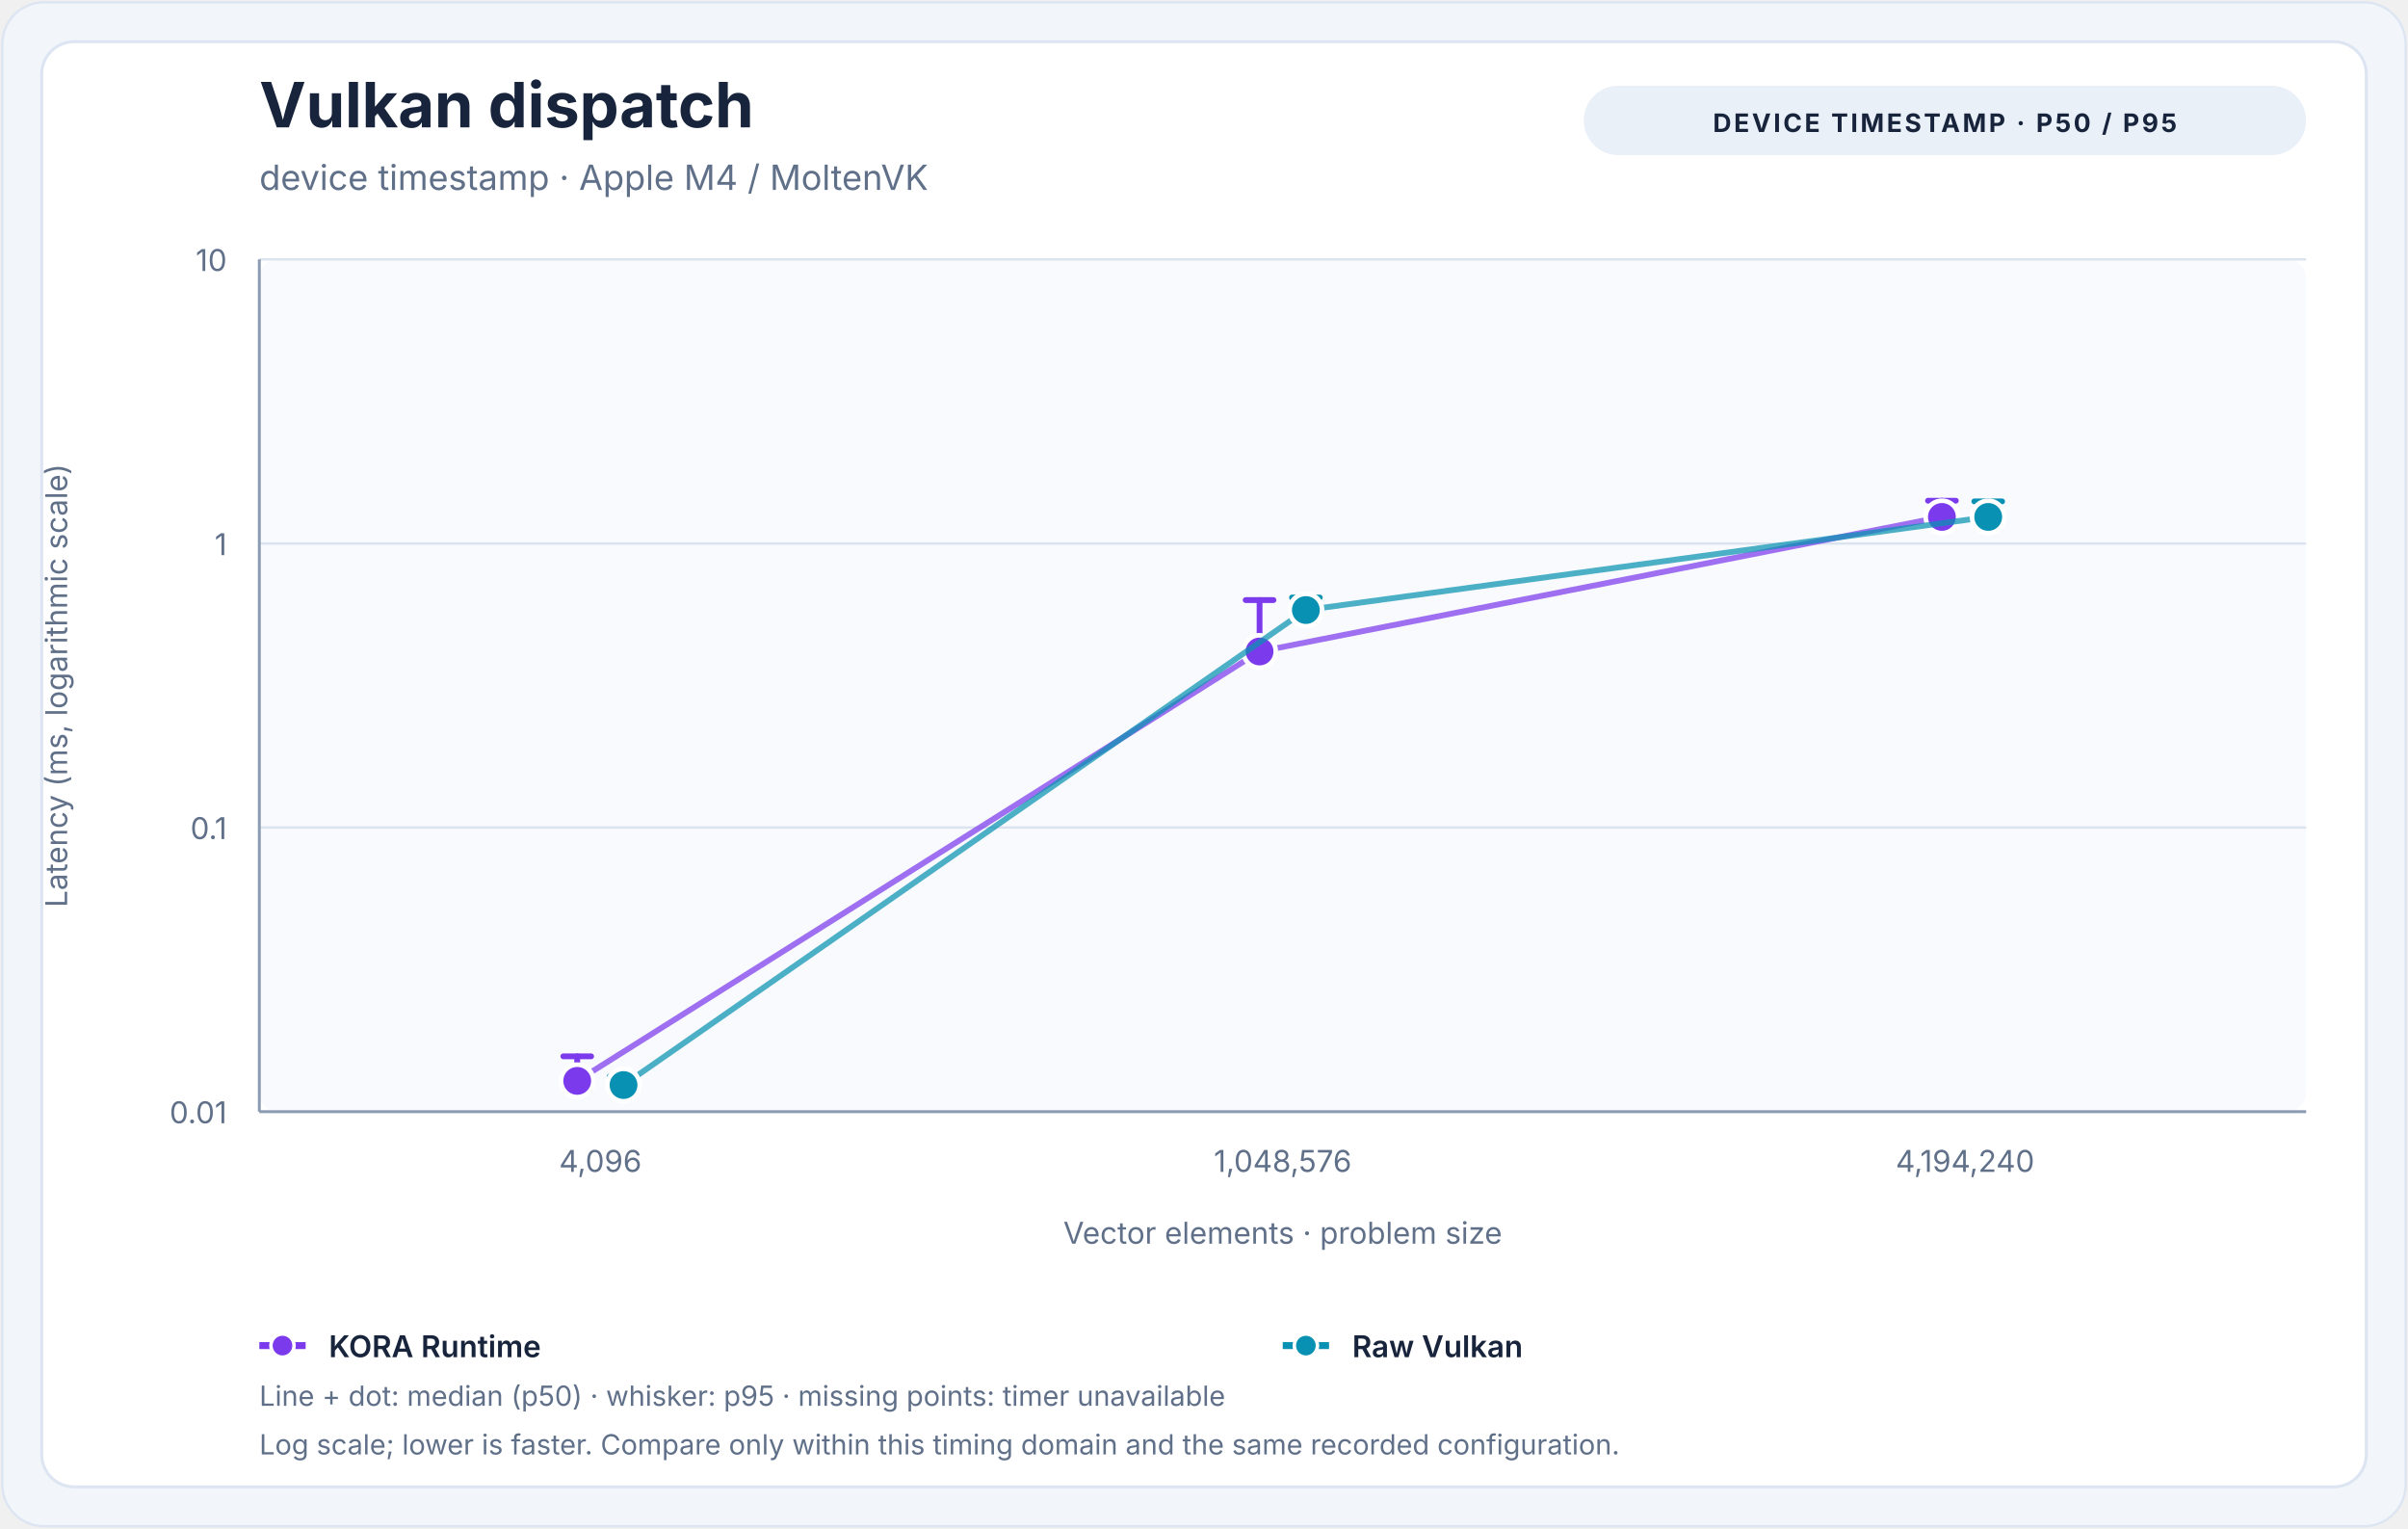
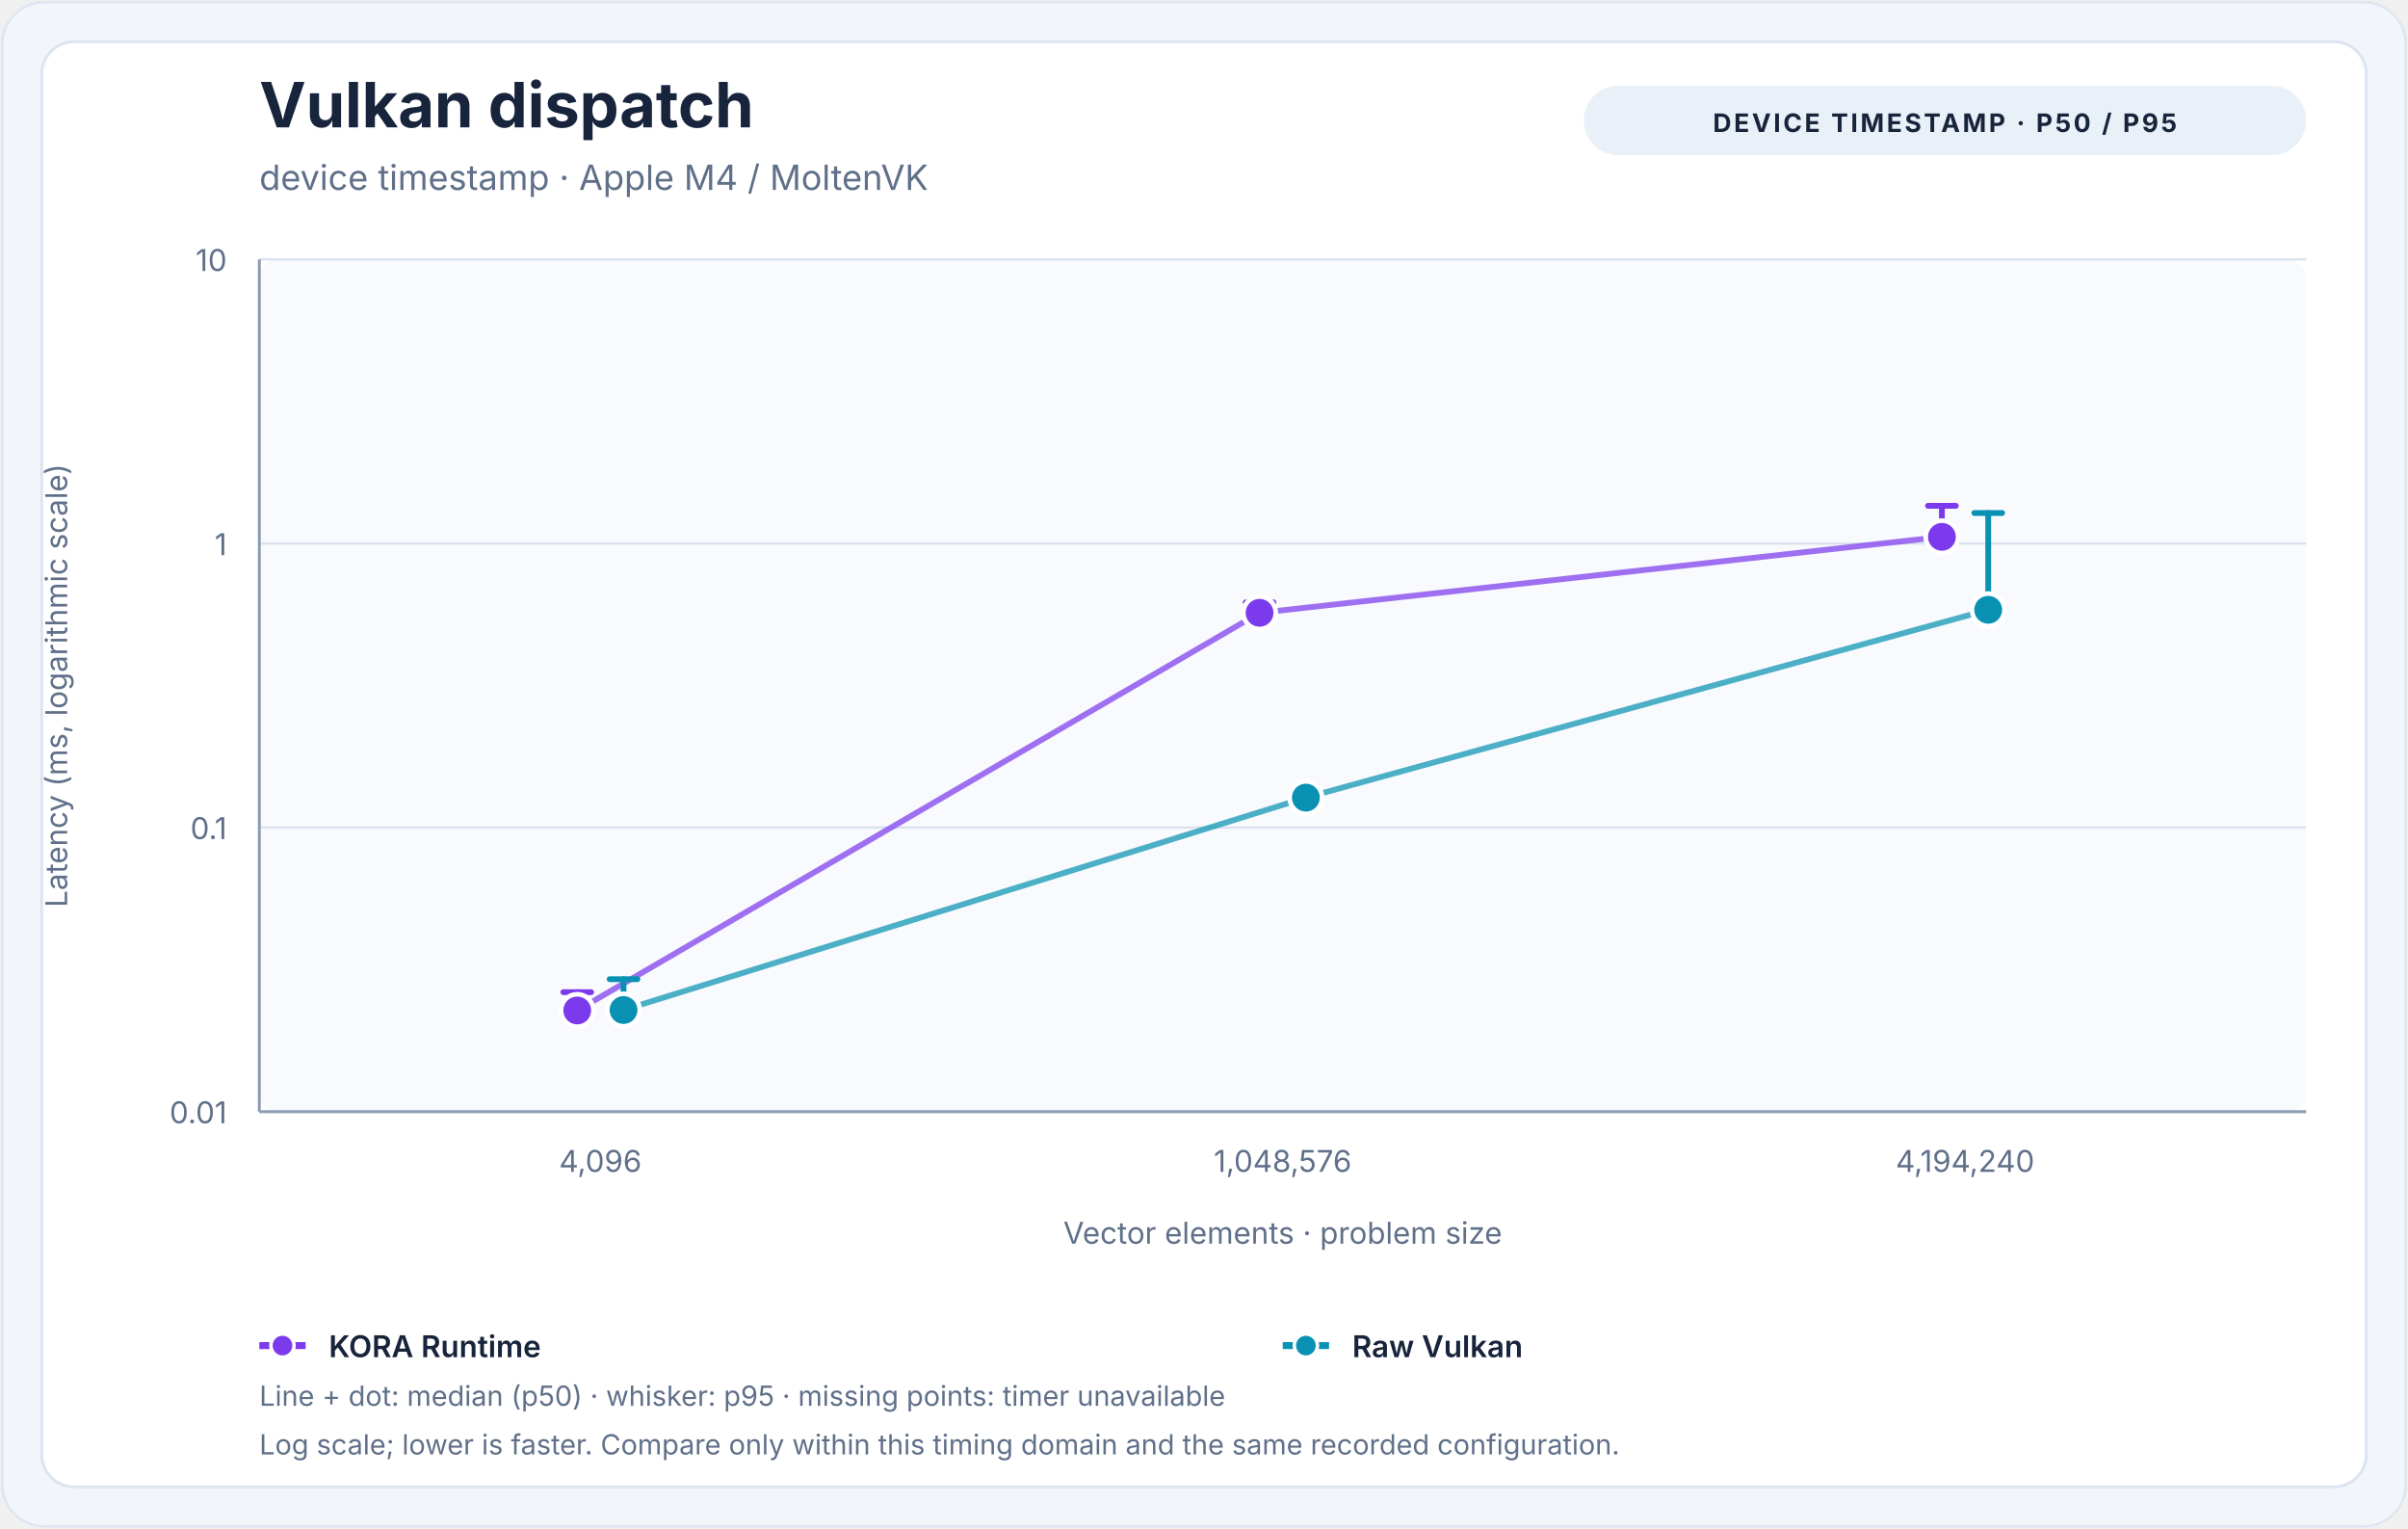
<svg xmlns="http://www.w3.org/2000/svg" viewBox="0 0 1040 660" role="img" aria-labelledby="title desc">
  <style>text{font-family:Inter,-apple-system,BlinkMacSystemFont,"Segoe UI",Arial,sans-serif;fill:#17243b}.muted{fill:#607089}.grid{stroke:#dbe3ef;stroke-width:1}.axis{stroke:#8b9bb1;stroke-width:1.25}.whisker{stroke-width:2.5;stroke-linecap:round}.median{stroke:#fff;stroke-width:2}.series-line{fill:none;stroke-width:2.5;stroke-linecap:round;stroke-linejoin:round;opacity:.72}.card{fill:#fff;stroke:#dce5f1;stroke-width:1.3}.plot-bg{fill:#f8fafd}.pill{fill:#eaf0f8}.tick{font-variant-numeric:tabular-nums}</style>
  <rect x="1" y="1" width="1038" height="658" rx="18" fill="#f2f6fb" stroke="#dce5f1" />
  <rect class="card" x="18" y="18" width="1004" height="624" rx="14" />
  <text x="112" y="55" font-size="27" font-weight="700">Vulkan dispatch</text>
  <text class="muted" x="112" y="82" font-size="15">device timestamp · Apple M4 / MoltenVK</text>
  <rect class="pill" x="684" y="37" width="312" height="30" rx="15" />
  <text x="840" y="57" text-anchor="middle" font-size="11" font-weight="700" letter-spacing="1.1">DEVICE TIMESTAMP · P50 / P95</text>
  <rect class="plot-bg" x="112" y="112" width="884" height="368" rx="8" />
  <line class="grid" x1="112" y1="480.0" x2="996" y2="480.0" />
  <text class="muted tick" x="98" y="485.0" text-anchor="end" font-size="13">0.01</text>
  <line class="grid" x1="112" y1="357.3" x2="996" y2="357.3" />
  <text class="muted tick" x="98" y="362.3" text-anchor="end" font-size="13">0.1</text>
  <line class="grid" x1="112" y1="234.7" x2="996" y2="234.7" />
  <text class="muted tick" x="98" y="239.7" text-anchor="end" font-size="13">1</text>
  <line class="grid" x1="112" y1="112.0" x2="996" y2="112.0" />
  <text class="muted tick" x="98" y="117.0" text-anchor="end" font-size="13">10</text>
  <line class="axis" x1="112" y1="112" x2="112" y2="480" />
  <line class="axis" x1="112" y1="480" x2="996" y2="480" />
  <text class="muted" x="29" y="296.0" transform="rotate(-90 29 296.0)" text-anchor="middle" font-size="13">Latency (ms, logarithmic scale)</text>
  <text class="muted" x="554.0" y="537" text-anchor="middle" font-size="13">Vector elements · problem size</text>
  <text class="muted tick" x="259.3" y="506" text-anchor="middle" font-size="13">4,096</text>
  <text class="muted tick" x="554.0" y="506" text-anchor="middle" font-size="13">1,048,576</text>
  <text class="muted tick" x="848.7" y="506" text-anchor="middle" font-size="13">4,194,240</text>
-   <path class="series-line" stroke="#7c3aed" d="M 249.3 466.7 L 544.0 281.3 L 838.7 223.2" />
-   <line class="whisker" stroke="#7c3aed" x1="249.3" y1="456.1" x2="249.3" y2="466.7" />
-   <line class="whisker" stroke="#7c3aed" x1="243.3" y1="456.1" x2="255.3" y2="456.1" />
-   <circle class="median" fill="#7c3aed" cx="249.3" cy="466.7" r="7" />
-   <line class="whisker" stroke="#7c3aed" x1="544.0" y1="259.1" x2="544.0" y2="281.3" />
-   <line class="whisker" stroke="#7c3aed" x1="538.0" y1="259.1" x2="550.0" y2="259.1" />
-   <circle class="median" fill="#7c3aed" cx="544.0" cy="281.3" r="7" />
-   <line class="whisker" stroke="#7c3aed" x1="838.7" y1="216.2" x2="838.7" y2="223.2" />
-   <line class="whisker" stroke="#7c3aed" x1="832.7" y1="216.2" x2="844.7" y2="216.2" />
-   <circle class="median" fill="#7c3aed" cx="838.7" cy="223.2" r="7" />
-   <path class="series-line" stroke="#0891b2" d="M 269.3 468.5 L 564.0 263.4 L 858.7 223.2" />
-   <line class="whisker" stroke="#0891b2" x1="269.3" y1="464.8" x2="269.3" y2="468.5" />
-   <line class="whisker" stroke="#0891b2" x1="263.3" y1="464.8" x2="275.3" y2="464.8" />
-   <circle class="median" fill="#0891b2" cx="269.3" cy="468.5" r="7" />
-   <line class="whisker" stroke="#0891b2" x1="564.0" y1="258.0" x2="564.0" y2="263.4" />
-   <line class="whisker" stroke="#0891b2" x1="558.0" y1="258.0" x2="570.0" y2="258.0" />
-   <circle class="median" fill="#0891b2" cx="564.0" cy="263.4" r="7" />
-   <line class="whisker" stroke="#0891b2" x1="858.7" y1="216.5" x2="858.7" y2="223.2" />
-   <line class="whisker" stroke="#0891b2" x1="852.7" y1="216.5" x2="864.7" y2="216.5" />
-   <circle class="median" fill="#0891b2" cx="858.7" cy="223.2" r="7" />
+   <path class="series-line" stroke="#7c3aed" d="M 249.3 436.3 L 544.0 264.6 L 838.7 231.8" />
+   <line class="whisker" stroke="#7c3aed" x1="249.3" y1="428.4" x2="249.3" y2="436.3" />
+   <line class="whisker" stroke="#7c3aed" x1="243.3" y1="428.4" x2="255.3" y2="428.4" />
+   <circle class="median" fill="#7c3aed" cx="249.3" cy="436.3" r="7" />
+   <line class="whisker" stroke="#7c3aed" x1="544.0" y1="260.1" x2="544.0" y2="264.6" />
+   <line class="whisker" stroke="#7c3aed" x1="538.0" y1="260.1" x2="550.0" y2="260.1" />
+   <circle class="median" fill="#7c3aed" cx="544.0" cy="264.6" r="7" />
+   <line class="whisker" stroke="#7c3aed" x1="838.7" y1="218.4" x2="838.7" y2="231.8" />
+   <line class="whisker" stroke="#7c3aed" x1="832.7" y1="218.4" x2="844.7" y2="218.4" />
+   <circle class="median" fill="#7c3aed" cx="838.7" cy="231.8" r="7" />
+   <path class="series-line" stroke="#0891b2" d="M 269.3 436.1 L 564.0 344.4 L 858.7 263.3" />
+   <line class="whisker" stroke="#0891b2" x1="269.3" y1="422.8" x2="269.3" y2="436.1" />
+   <line class="whisker" stroke="#0891b2" x1="263.3" y1="422.8" x2="275.3" y2="422.8" />
+   <circle class="median" fill="#0891b2" cx="269.3" cy="436.1" r="7" />
+   <line class="whisker" stroke="#0891b2" x1="564.0" y1="343.0" x2="564.0" y2="344.4" />
+   <line class="whisker" stroke="#0891b2" x1="558.0" y1="343.0" x2="570.0" y2="343.0" />
+   <circle class="median" fill="#0891b2" cx="564.0" cy="344.4" r="7" />
+   <line class="whisker" stroke="#0891b2" x1="858.7" y1="221.5" x2="858.7" y2="263.3" />
+   <line class="whisker" stroke="#0891b2" x1="852.7" y1="221.5" x2="864.7" y2="221.5" />
+   <circle class="median" fill="#0891b2" cx="858.7" cy="263.3" r="7" />
  <line stroke="#7c3aed" stroke-width="3" x1="112.0" y1="581" x2="132.0" y2="581" />
  <circle fill="#7c3aed" stroke="#fff" stroke-width="1.5" cx="122.0" cy="581" r="5" />
  <text x="142.0" y="586" font-size="13" font-weight="600">KORA Runtime</text>
  <line stroke="#0891b2" stroke-width="3" x1="554.0" y1="581" x2="574.0" y2="581" />
  <circle fill="#0891b2" stroke="#fff" stroke-width="1.5" cx="564.0" cy="581" r="5" />
  <text x="584.0" y="586" font-size="13" font-weight="600">Raw Vulkan</text>
  <text class="muted" x="112" y="607" font-size="12">Line + dot: median (p50) · whisker: p95 · missing points: timer unavailable</text>
  <text class="muted" x="112" y="628" font-size="12">Log scale; lower is faster. Compare only within this timing domain and the same recorded configuration.</text>
</svg>
